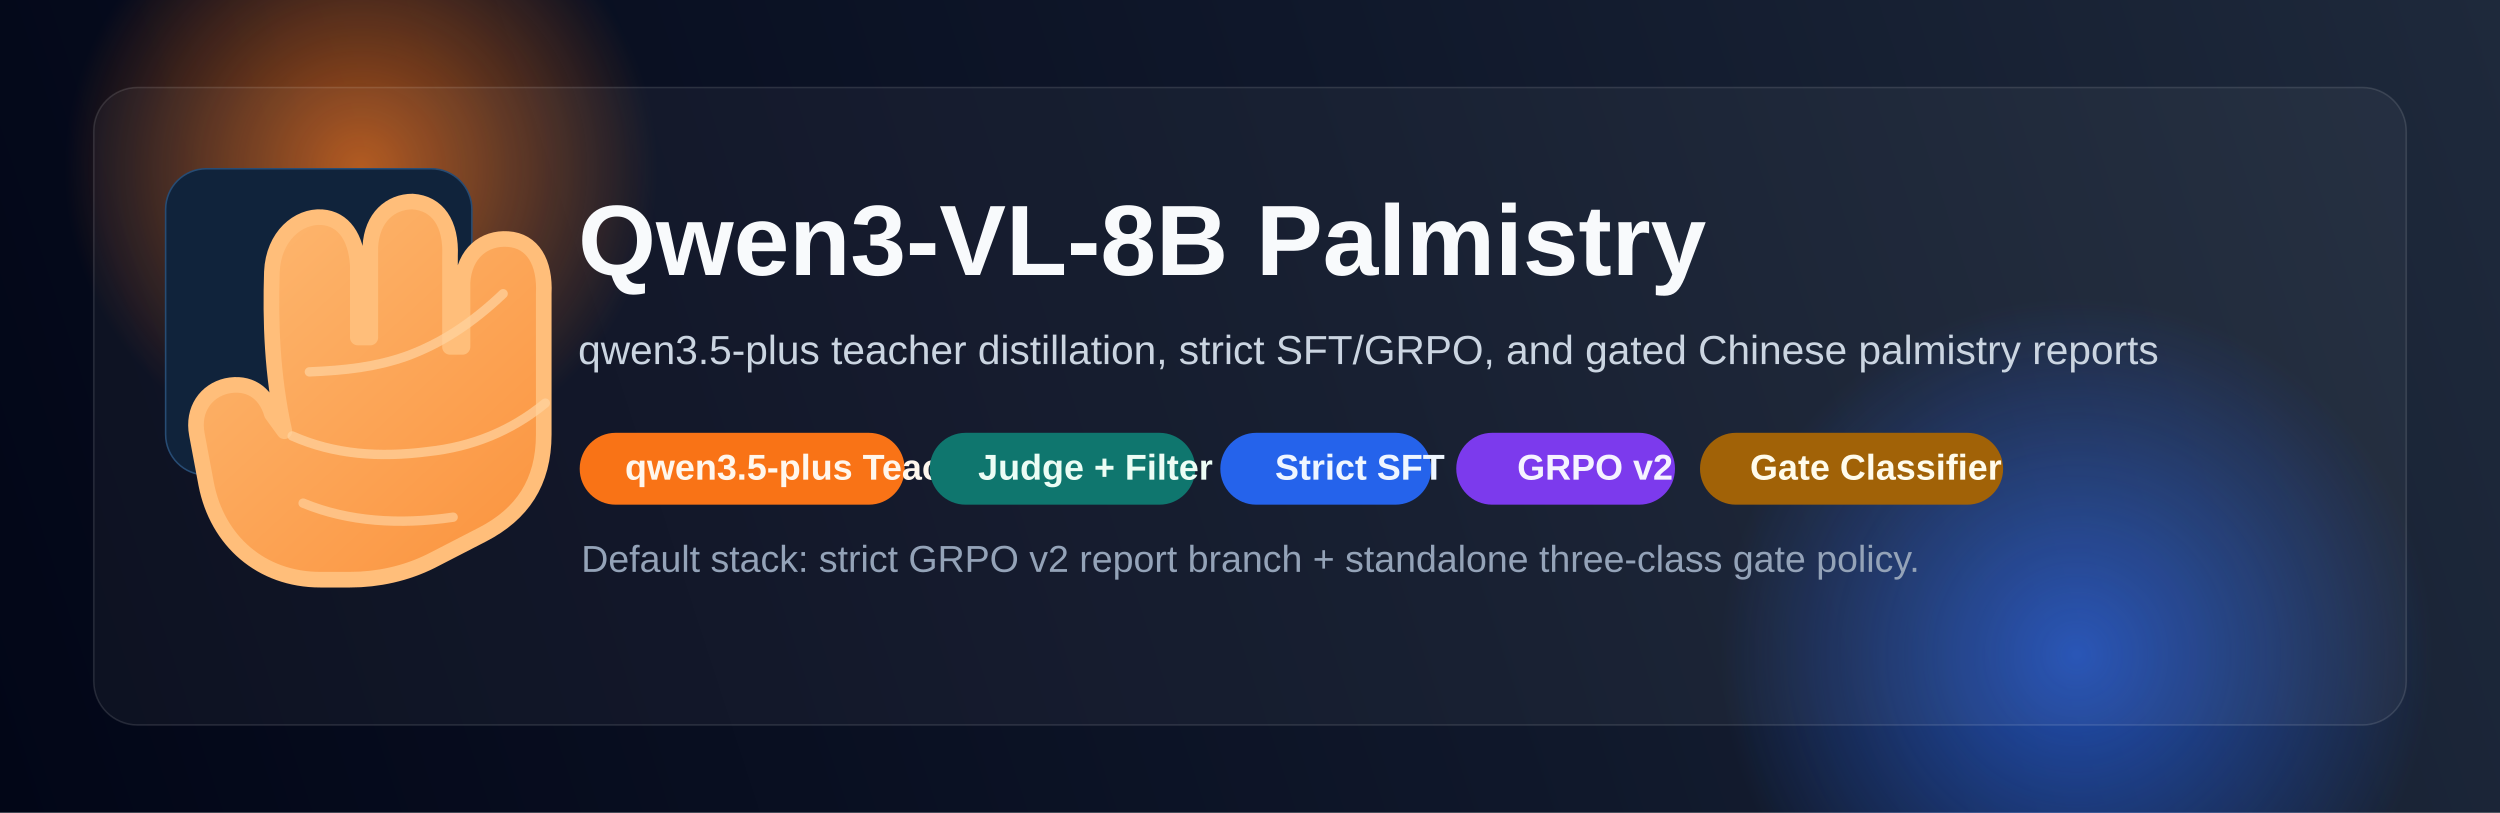
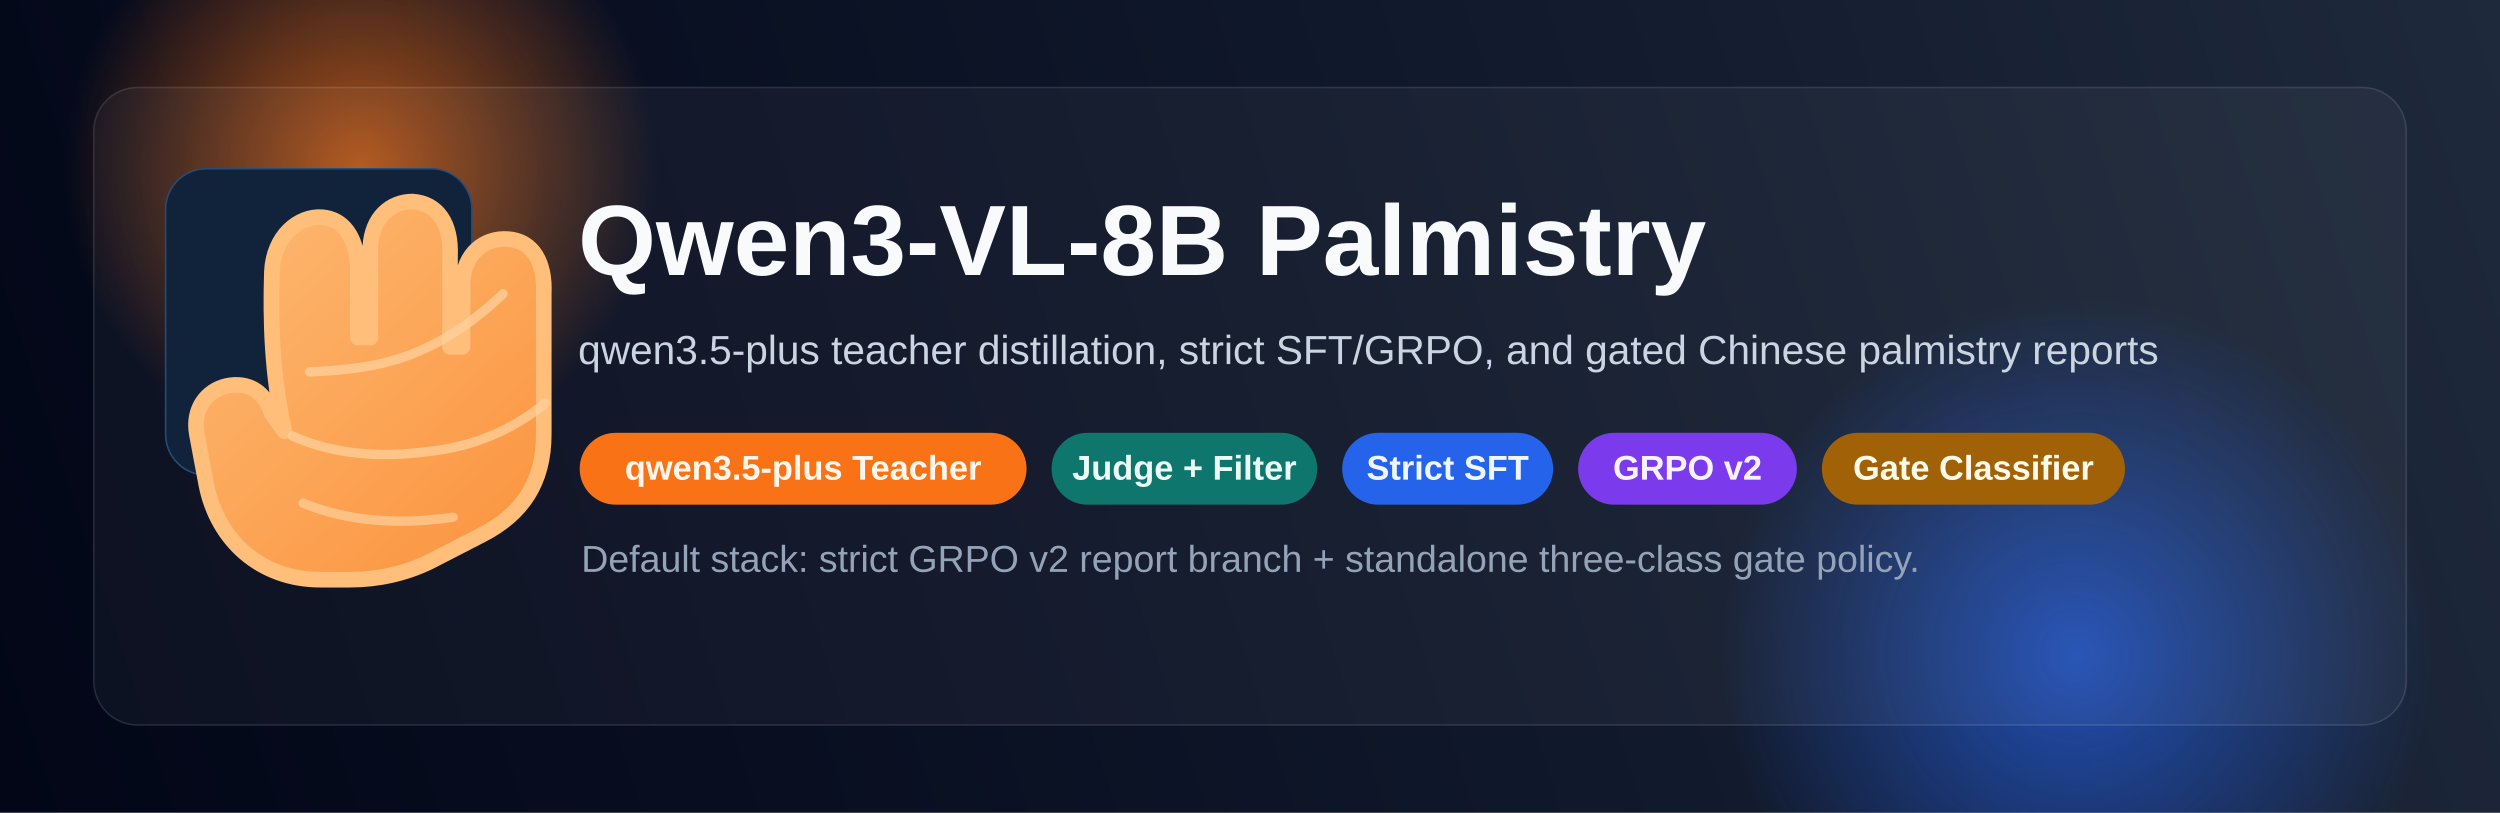
<svg xmlns="http://www.w3.org/2000/svg" width="1600" height="520" viewBox="0 0 1600 520" fill="none">
  <rect width="1600" height="520" fill="#07111F" />
  <rect x="0" y="0" width="1600" height="520" fill="url(#bg)" />
  <circle cx="231" cy="108" r="190" fill="url(#glowA)" opacity="0.7" />
  <circle cx="1329" cy="419" r="228" fill="url(#glowB)" opacity="0.7" />
  <rect x="60" y="56" width="1480" height="408" rx="28" fill="rgba(255,255,255,0.04)" stroke="rgba(255,255,255,0.12)" />
  <rect x="106" y="108" width="196" height="196" rx="26" fill="#10233B" stroke="#274C74" />
  <path d="M182 276C174 240 173 205 174 174C175 151 191 138 206 139C220 140 228 152 229 170V216H237V158C238 139 250 129 264 129C280 130 289 143 288 164V222H296V181C297 162 310 152 325 153C341 154 349 168 348 188V278C348 309 334 329 309 342L276 359C260 367 242 371 224 371H205C167 371 139 346 132 310L126 278C123 262 132 250 145 247C159 244 170 251 174 265L182 276Z" fill="url(#hand)" stroke="#FFBE7A" stroke-width="10" stroke-linejoin="round" />
  <path d="M198 238C221 237 240 235 260 228C282 220 302 207 322 188" stroke="#FFD39F" stroke-width="6" stroke-linecap="round" opacity="0.7" />
  <path d="M187 279C214 291 243 293 274 289C302 286 327 276 349 258" stroke="#FFD39F" stroke-width="6" stroke-linecap="round" opacity="0.7" />
  <path d="M194 322C223 334 256 336 290 331" stroke="#FFD39F" stroke-width="6" stroke-linecap="round" opacity="0.65" />
  <text x="370" y="176" fill="#F8FAFC" font-family="Arial, Helvetica, sans-serif" font-size="64" font-weight="700">
    Qwen3-VL-8B Palmistry
  </text>
  <text x="370" y="233" fill="#CBD5E1" font-family="Arial, Helvetica, sans-serif" font-size="26">
    qwen3.5-plus teacher distillation, strict SFT/GRPO, and gated Chinese palmistry reports
  </text>
-   <rect x="371" y="277" width="208" height="46" rx="23" fill="#F97316" />
-   <text x="400" y="307" fill="#FFF7ED" font-family="Arial, Helvetica, sans-serif" font-size="23" font-weight="700">
+   <rect x="371" y="277" width="286" height="46" rx="23" fill="#F97316" />
+   <text x="514" y="307" text-anchor="middle" fill="#FFF7ED" font-family="Arial, Helvetica, sans-serif" font-size="22" font-weight="700">
    qwen3.5-plus Teacher
  </text>
-   <rect x="595" y="277" width="170" height="46" rx="23" fill="#0F766E" />
-   <text x="626" y="307" fill="#ECFDF5" font-family="Arial, Helvetica, sans-serif" font-size="23" font-weight="700">
+   <rect x="673" y="277" width="170" height="46" rx="23" fill="#0F766E" />
+   <text x="758" y="307" text-anchor="middle" fill="#ECFDF5" font-family="Arial, Helvetica, sans-serif" font-size="22" font-weight="700">
    Judge + Filter
  </text>
-   <rect x="781" y="277" width="135" height="46" rx="23" fill="#2563EB" />
-   <text x="816" y="307" fill="#EFF6FF" font-family="Arial, Helvetica, sans-serif" font-size="23" font-weight="700">
+   <rect x="859" y="277" width="135" height="46" rx="23" fill="#2563EB" />
+   <text x="926.5" y="307" text-anchor="middle" fill="#EFF6FF" font-family="Arial, Helvetica, sans-serif" font-size="22" font-weight="700">
    Strict SFT
  </text>
-   <rect x="932" y="277" width="140" height="46" rx="23" fill="#7C3AED" />
-   <text x="971" y="307" fill="#F5F3FF" font-family="Arial, Helvetica, sans-serif" font-size="23" font-weight="700">
+   <rect x="1010" y="277" width="140" height="46" rx="23" fill="#7C3AED" />
+   <text x="1080" y="307" text-anchor="middle" fill="#F5F3FF" font-family="Arial, Helvetica, sans-serif" font-size="22" font-weight="700">
    GRPO v2
  </text>
-   <rect x="1088" y="277" width="194" height="46" rx="23" fill="#A16207" />
-   <text x="1120" y="307" fill="#FFFBEB" font-family="Arial, Helvetica, sans-serif" font-size="23" font-weight="700">
+   <rect x="1166" y="277" width="194" height="46" rx="23" fill="#A16207" />
+   <text x="1263" y="307" text-anchor="middle" fill="#FFFBEB" font-family="Arial, Helvetica, sans-serif" font-size="22" font-weight="700">
    Gate Classifier
  </text>
  <text x="372" y="366" fill="#94A3B8" font-family="Arial, Helvetica, sans-serif" font-size="24">
    Default stack: strict GRPO v2 report branch + standalone three-class gate policy.
  </text>
  <defs>
    <linearGradient id="bg" x1="1600" y1="0" x2="0" y2="520" gradientUnits="userSpaceOnUse">
      <stop stop-color="#1E293B" />
      <stop offset="0.45" stop-color="#0F172A" />
      <stop offset="1" stop-color="#020617" />
    </linearGradient>
    <radialGradient id="glowA" cx="0" cy="0" r="1" gradientUnits="userSpaceOnUse" gradientTransform="translate(231 108) rotate(90) scale(190)">
      <stop stop-color="#F97316" />
      <stop offset="1" stop-color="#F97316" stop-opacity="0" />
    </radialGradient>
    <radialGradient id="glowB" cx="0" cy="0" r="1" gradientUnits="userSpaceOnUse" gradientTransform="translate(1329 419) rotate(90) scale(228)">
      <stop stop-color="#2563EB" />
      <stop offset="1" stop-color="#2563EB" stop-opacity="0" />
    </radialGradient>
    <linearGradient id="hand" x1="126" y1="129" x2="349" y2="371" gradientUnits="userSpaceOnUse">
      <stop stop-color="#FDBA74" />
      <stop offset="1" stop-color="#FB923C" />
    </linearGradient>
  </defs>
</svg>
